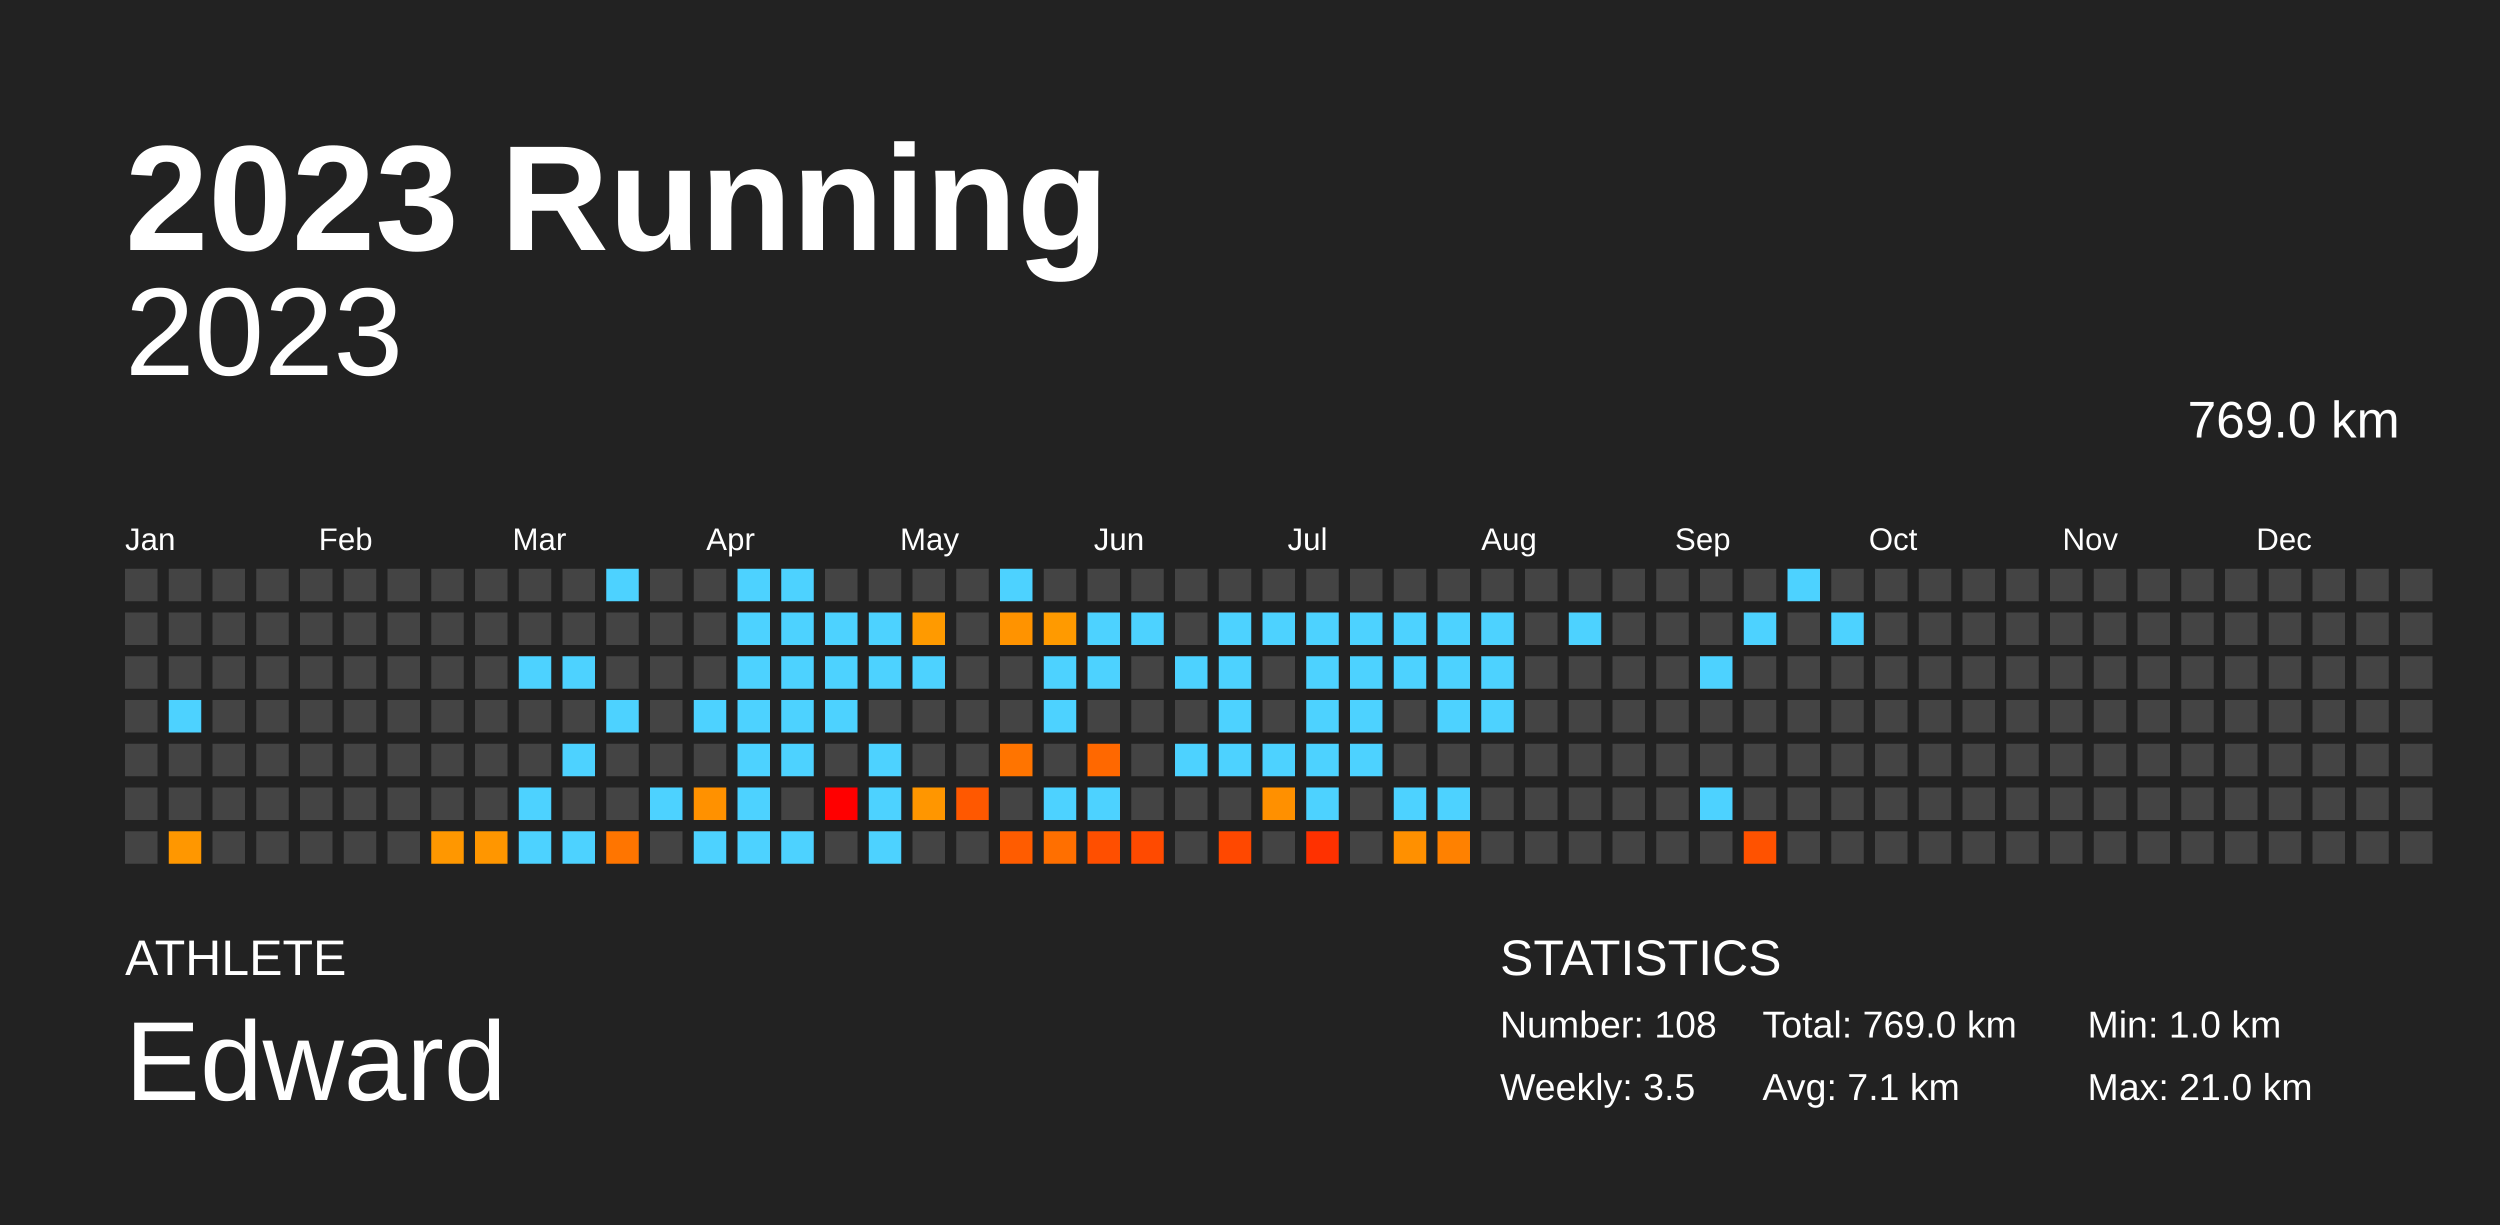
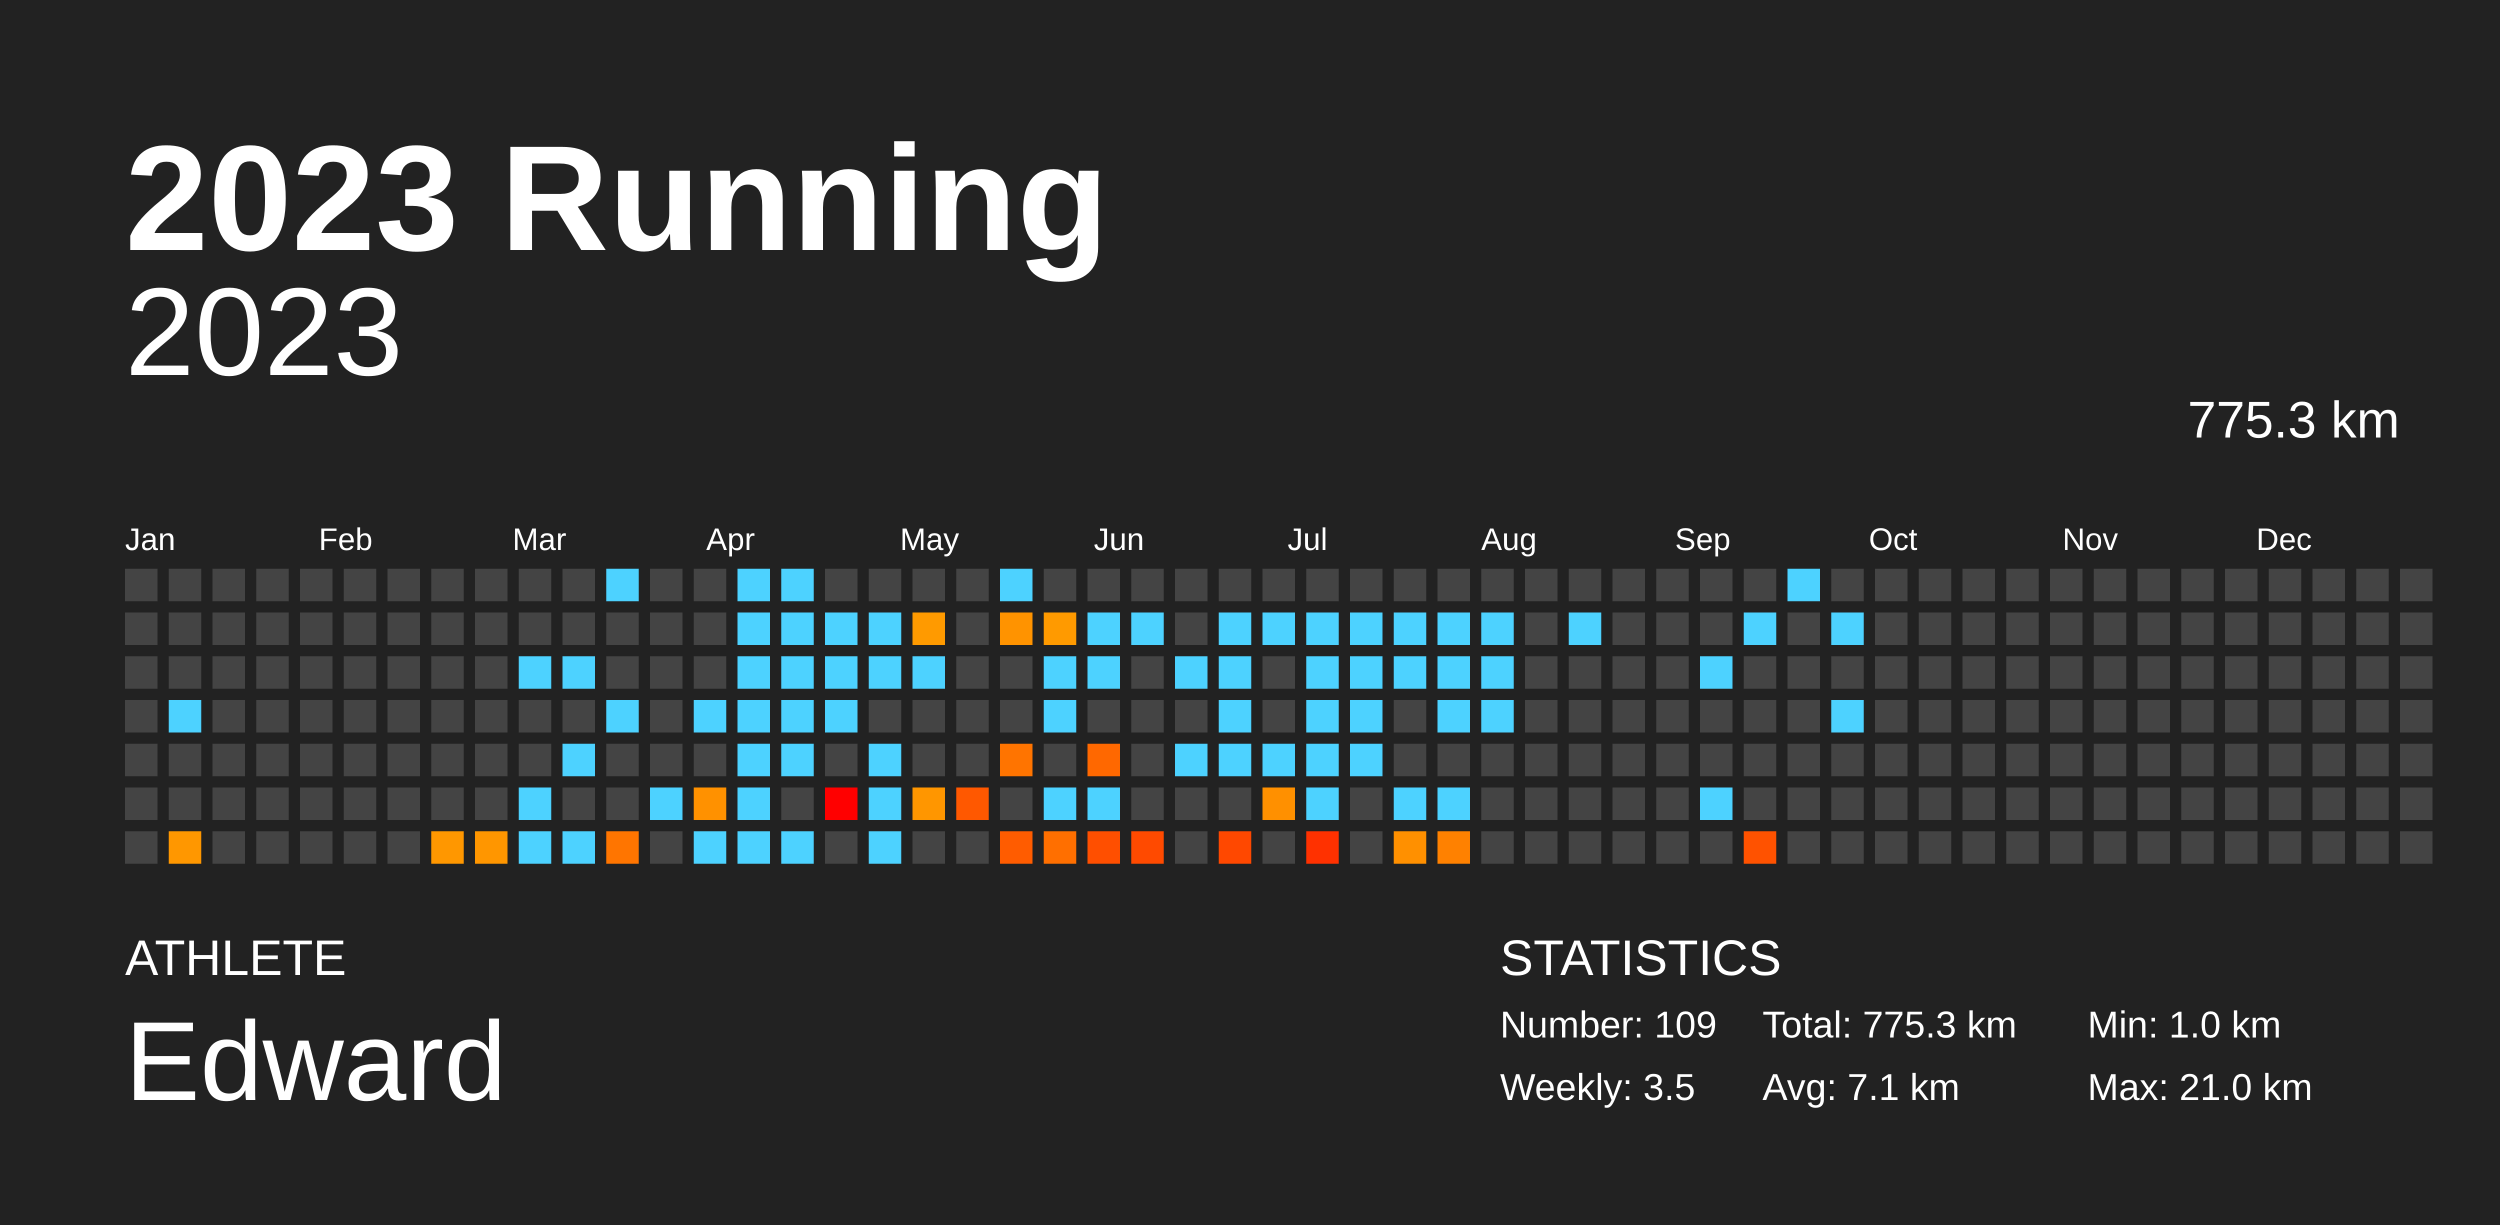
<svg xmlns="http://www.w3.org/2000/svg" baseProfile="full" height="98mm" version="1.1" viewBox="0,0,200,98" width="200mm">
  <defs />
  <rect fill="#222222" height="98" width="200" x="0" y="0" />
  <text fill="#FFFFFF" style="font-size:12px; font-family:Arial; font-weight:bold;" x="10" y="20">2023 Running</text>
  <text fill="#FFFFFF" style="font-size:4px; font-family:Arial" x="10" y="78">ATHLETE</text>
  <text fill="#FFFFFF" style="font-size:9px; font-family:Arial" x="10" y="88">Edward</text>
  <text fill="#FFFFFF" style="font-size:4px; font-family:Arial" x="120" y="78">STATISTICS</text>
-   <text fill="#FFFFFF" style="font-size:3px; font-family:Arial" x="120" y="83">Number: 108</text>
+   <text fill="#FFFFFF" style="font-size:3px; font-family:Arial" x="120" y="83">Number: 109</text>
  <text fill="#FFFFFF" style="font-size:3px; font-family:Arial" x="120" y="88">Weekly: 3.5</text>
-   <text fill="#FFFFFF" style="font-size:3px; font-family:Arial" x="141" y="83">Total: 769.0 km</text>
+   <text fill="#FFFFFF" style="font-size:3px; font-family:Arial" x="141" y="83">Total: 775.3 km</text>
  <text fill="#FFFFFF" style="font-size:3px; font-family:Arial" x="141" y="88">Avg: 7.1 km</text>
  <text fill="#FFFFFF" style="font-size:3px; font-family:Arial" x="167" y="83">Min: 1.0 km</text>
  <text fill="#FFFFFF" style="font-size:3px; font-family:Arial" x="167" y="88">Max: 21.0 km</text>
  <text alignment-baseline="hanging" fill="#FFFFFF" style="font-size:10.0px; font-family:Arial;" x="10" y="30">2023</text>
-   <text alignment-baseline="hanging" fill="#FFFFFF" style="font-size:4.125px; font-family:Arial;" x="175" y="35">769.0 km</text>
+   <text alignment-baseline="hanging" fill="#FFFFFF" style="font-size:4.125px; font-family:Arial;" x="175" y="35">775.3 km</text>
  <text fill="#FFFFFF" style="font-size:2.5px; font-family:Arial" x="10.0" y="44">Jan</text>
  <text fill="#FFFFFF" style="font-size:2.5px; font-family:Arial" x="25.5" y="44">Feb</text>
  <text fill="#FFFFFF" style="font-size:2.5px; font-family:Arial" x="41.0" y="44">Mar</text>
  <text fill="#FFFFFF" style="font-size:2.5px; font-family:Arial" x="56.5" y="44">Apr</text>
  <text fill="#FFFFFF" style="font-size:2.5px; font-family:Arial" x="72.0" y="44">May</text>
  <text fill="#FFFFFF" style="font-size:2.5px; font-family:Arial" x="87.5" y="44">Jun</text>
  <text fill="#FFFFFF" style="font-size:2.5px; font-family:Arial" x="103.0" y="44">Jul</text>
  <text fill="#FFFFFF" style="font-size:2.5px; font-family:Arial" x="118.5" y="44">Aug</text>
  <text fill="#FFFFFF" style="font-size:2.5px; font-family:Arial" x="134.0" y="44">Sep</text>
  <text fill="#FFFFFF" style="font-size:2.5px; font-family:Arial" x="149.5" y="44">Oct</text>
  <text fill="#FFFFFF" style="font-size:2.5px; font-family:Arial" x="165.0" y="44">Nov</text>
  <text fill="#FFFFFF" style="font-size:2.5px; font-family:Arial" x="180.5" y="44">Dec</text>
  <rect fill="#444444" height="2.6" width="2.6" x="10.0" y="45.5" />
  <rect fill="#444444" height="2.6" width="2.6" x="10.0" y="49.0" />
  <rect fill="#444444" height="2.6" width="2.6" x="10.0" y="52.5" />
  <rect fill="#444444" height="2.6" width="2.6" x="10.0" y="56.0" />
  <rect fill="#444444" height="2.6" width="2.6" x="10.0" y="59.5" />
  <rect fill="#444444" height="2.6" width="2.6" x="10.0" y="63.0" />
  <rect fill="#444444" height="2.6" width="2.6" x="10.0" y="66.5" />
  <rect fill="#444444" height="2.6" width="2.6" x="13.5" y="45.5" />
  <rect fill="#444444" height="2.6" width="2.6" x="13.5" y="49.0" />
  <rect fill="#444444" height="2.6" width="2.6" x="13.5" y="52.5" />
  <rect fill="#4dd2ff" height="2.6" width="2.6" x="13.5" y="56.0" />
  <rect fill="#444444" height="2.6" width="2.6" x="13.5" y="59.5" />
  <rect fill="#444444" height="2.6" width="2.6" x="13.5" y="63.0" />
  <rect fill="#ff9700" height="2.6" width="2.6" x="13.5" y="66.5" />
  <rect fill="#444444" height="2.6" width="2.6" x="17.0" y="45.5" />
  <rect fill="#444444" height="2.6" width="2.6" x="17.0" y="49.0" />
  <rect fill="#444444" height="2.6" width="2.6" x="17.0" y="52.5" />
  <rect fill="#444444" height="2.6" width="2.6" x="17.0" y="56.0" />
  <rect fill="#444444" height="2.6" width="2.6" x="17.0" y="59.5" />
  <rect fill="#444444" height="2.6" width="2.6" x="17.0" y="63.0" />
  <rect fill="#444444" height="2.6" width="2.6" x="17.0" y="66.5" />
  <rect fill="#444444" height="2.6" width="2.6" x="20.5" y="45.5" />
  <rect fill="#444444" height="2.6" width="2.6" x="20.5" y="49.0" />
  <rect fill="#444444" height="2.6" width="2.6" x="20.5" y="52.5" />
  <rect fill="#444444" height="2.6" width="2.6" x="20.5" y="56.0" />
  <rect fill="#444444" height="2.6" width="2.6" x="20.5" y="59.5" />
  <rect fill="#444444" height="2.6" width="2.6" x="20.5" y="63.0" />
  <rect fill="#444444" height="2.6" width="2.6" x="20.5" y="66.5" />
  <rect fill="#444444" height="2.6" width="2.6" x="24.0" y="45.5" />
  <rect fill="#444444" height="2.6" width="2.6" x="24.0" y="49.0" />
  <rect fill="#444444" height="2.6" width="2.6" x="24.0" y="52.5" />
  <rect fill="#444444" height="2.6" width="2.6" x="24.0" y="56.0" />
  <rect fill="#444444" height="2.6" width="2.6" x="24.0" y="59.5" />
  <rect fill="#444444" height="2.6" width="2.6" x="24.0" y="63.0" />
  <rect fill="#444444" height="2.6" width="2.6" x="24.0" y="66.5" />
  <rect fill="#444444" height="2.6" width="2.6" x="27.5" y="45.5" />
  <rect fill="#444444" height="2.6" width="2.6" x="27.5" y="49.0" />
  <rect fill="#444444" height="2.6" width="2.6" x="27.5" y="52.5" />
  <rect fill="#444444" height="2.6" width="2.6" x="27.5" y="56.0" />
  <rect fill="#444444" height="2.6" width="2.6" x="27.5" y="59.5" />
  <rect fill="#444444" height="2.6" width="2.6" x="27.5" y="63.0" />
  <rect fill="#444444" height="2.6" width="2.6" x="27.5" y="66.5" />
  <rect fill="#444444" height="2.6" width="2.6" x="31.0" y="45.5" />
  <rect fill="#444444" height="2.6" width="2.6" x="31.0" y="49.0" />
  <rect fill="#444444" height="2.6" width="2.6" x="31.0" y="52.5" />
  <rect fill="#444444" height="2.6" width="2.6" x="31.0" y="56.0" />
  <rect fill="#444444" height="2.6" width="2.6" x="31.0" y="59.5" />
  <rect fill="#444444" height="2.6" width="2.6" x="31.0" y="63.0" />
  <rect fill="#444444" height="2.6" width="2.6" x="31.0" y="66.5" />
  <rect fill="#444444" height="2.6" width="2.6" x="34.5" y="45.5" />
  <rect fill="#444444" height="2.6" width="2.6" x="34.5" y="49.0" />
  <rect fill="#444444" height="2.6" width="2.6" x="34.5" y="52.5" />
  <rect fill="#444444" height="2.6" width="2.6" x="34.5" y="56.0" />
  <rect fill="#444444" height="2.6" width="2.6" x="34.5" y="59.5" />
  <rect fill="#444444" height="2.6" width="2.6" x="34.5" y="63.0" />
  <rect fill="#ff9700" height="2.6" width="2.6" x="34.5" y="66.5" />
  <rect fill="#444444" height="2.6" width="2.6" x="38.0" y="45.5" />
  <rect fill="#444444" height="2.6" width="2.6" x="38.0" y="49.0" />
  <rect fill="#444444" height="2.6" width="2.6" x="38.0" y="52.5" />
  <rect fill="#444444" height="2.6" width="2.6" x="38.0" y="56.0" />
  <rect fill="#444444" height="2.6" width="2.6" x="38.0" y="59.5" />
  <rect fill="#444444" height="2.6" width="2.6" x="38.0" y="63.0" />
  <rect fill="#ff9600" height="2.6" width="2.6" x="38.0" y="66.5" />
  <rect fill="#444444" height="2.6" width="2.6" x="41.5" y="45.5" />
  <rect fill="#444444" height="2.6" width="2.6" x="41.5" y="49.0" />
  <rect fill="#4dd2ff" height="2.6" width="2.6" x="41.5" y="52.5" />
  <rect fill="#444444" height="2.6" width="2.6" x="41.5" y="56.0" />
  <rect fill="#444444" height="2.6" width="2.6" x="41.5" y="59.5" />
  <rect fill="#4dd2ff" height="2.6" width="2.6" x="41.5" y="63.0" />
  <rect fill="#4dd2ff" height="2.6" width="2.6" x="41.5" y="66.5" />
  <rect fill="#444444" height="2.6" width="2.6" x="45.0" y="45.5" />
  <rect fill="#444444" height="2.6" width="2.6" x="45.0" y="49.0" />
  <rect fill="#4dd2ff" height="2.6" width="2.6" x="45.0" y="52.5" />
  <rect fill="#444444" height="2.6" width="2.6" x="45.0" y="56.0" />
  <rect fill="#4dd2ff" height="2.6" width="2.6" x="45.0" y="59.5" />
  <rect fill="#444444" height="2.6" width="2.6" x="45.0" y="63.0" />
  <rect fill="#4dd2ff" height="2.6" width="2.6" x="45.0" y="66.5" />
  <rect fill="#4dd2ff" height="2.6" width="2.6" x="48.5" y="45.5" />
  <rect fill="#444444" height="2.6" width="2.6" x="48.5" y="49.0" />
  <rect fill="#444444" height="2.6" width="2.6" x="48.5" y="52.5" />
  <rect fill="#4dd2ff" height="2.6" width="2.6" x="48.5" y="56.0" />
  <rect fill="#444444" height="2.6" width="2.6" x="48.5" y="59.5" />
  <rect fill="#444444" height="2.6" width="2.6" x="48.5" y="63.0" />
  <rect fill="#ff7500" height="2.6" width="2.6" x="48.5" y="66.5" />
  <rect fill="#444444" height="2.6" width="2.6" x="52.0" y="45.5" />
  <rect fill="#444444" height="2.6" width="2.6" x="52.0" y="49.0" />
  <rect fill="#444444" height="2.6" width="2.6" x="52.0" y="52.5" />
  <rect fill="#444444" height="2.6" width="2.6" x="52.0" y="56.0" />
  <rect fill="#444444" height="2.6" width="2.6" x="52.0" y="59.5" />
  <rect fill="#4dd2ff" height="2.6" width="2.6" x="52.0" y="63.0" />
  <rect fill="#444444" height="2.6" width="2.6" x="52.0" y="66.5" />
  <rect fill="#444444" height="2.6" width="2.6" x="55.5" y="45.5" />
  <rect fill="#444444" height="2.6" width="2.6" x="55.5" y="49.0" />
  <rect fill="#444444" height="2.6" width="2.6" x="55.5" y="52.5" />
  <rect fill="#4dd2ff" height="2.6" width="2.6" x="55.5" y="56.0" />
  <rect fill="#444444" height="2.6" width="2.6" x="55.5" y="59.5" />
  <rect fill="#ff9100" height="2.6" width="2.6" x="55.5" y="63.0" />
  <rect fill="#4dd2ff" height="2.6" width="2.6" x="55.5" y="66.5" />
  <rect fill="#4dd2ff" height="2.6" width="2.6" x="59.0" y="45.5" />
  <rect fill="#4dd2ff" height="2.6" width="2.6" x="59.0" y="49.0" />
  <rect fill="#4dd2ff" height="2.6" width="2.6" x="59.0" y="52.5" />
  <rect fill="#4dd2ff" height="2.6" width="2.6" x="59.0" y="56.0" />
  <rect fill="#4dd2ff" height="2.6" width="2.6" x="59.0" y="59.5" />
  <rect fill="#4dd2ff" height="2.6" width="2.6" x="59.0" y="63.0" />
  <rect fill="#4dd2ff" height="2.6" width="2.6" x="59.0" y="66.5" />
  <rect fill="#4dd2ff" height="2.6" width="2.6" x="62.5" y="45.5" />
  <rect fill="#4dd2ff" height="2.6" width="2.6" x="62.5" y="49.0" />
  <rect fill="#4dd2ff" height="2.6" width="2.6" x="62.5" y="52.5" />
  <rect fill="#4dd2ff" height="2.6" width="2.6" x="62.5" y="56.0" />
  <rect fill="#4dd2ff" height="2.6" width="2.6" x="62.5" y="59.5" />
  <rect fill="#444444" height="2.6" width="2.6" x="62.5" y="63.0" />
  <rect fill="#4dd2ff" height="2.6" width="2.6" x="62.5" y="66.5" />
  <rect fill="#444444" height="2.6" width="2.6" x="66.0" y="45.5" />
  <rect fill="#4dd2ff" height="2.6" width="2.6" x="66.0" y="49.0" />
  <rect fill="#4dd2ff" height="2.6" width="2.6" x="66.0" y="52.5" />
  <rect fill="#4dd2ff" height="2.6" width="2.6" x="66.0" y="56.0" />
  <rect fill="#444444" height="2.6" width="2.6" x="66.0" y="59.5" />
  <rect fill="red" height="2.6" width="2.6" x="66.0" y="63.0" />
  <rect fill="#444444" height="2.6" width="2.6" x="66.0" y="66.5" />
  <rect fill="#444444" height="2.6" width="2.6" x="69.5" y="45.5" />
  <rect fill="#4dd2ff" height="2.6" width="2.6" x="69.5" y="49.0" />
  <rect fill="#4dd2ff" height="2.6" width="2.6" x="69.5" y="52.5" />
  <rect fill="#444444" height="2.6" width="2.6" x="69.5" y="56.0" />
  <rect fill="#4dd2ff" height="2.6" width="2.6" x="69.5" y="59.5" />
  <rect fill="#4dd2ff" height="2.6" width="2.6" x="69.5" y="63.0" />
  <rect fill="#4dd2ff" height="2.6" width="2.6" x="69.5" y="66.5" />
  <rect fill="#444444" height="2.6" width="2.6" x="73.0" y="45.5" />
  <rect fill="#ff9a00" height="2.6" width="2.6" x="73.0" y="49.0" />
  <rect fill="#4dd2ff" height="2.6" width="2.6" x="73.0" y="52.5" />
  <rect fill="#444444" height="2.6" width="2.6" x="73.0" y="56.0" />
  <rect fill="#444444" height="2.6" width="2.6" x="73.0" y="59.5" />
  <rect fill="#ff9600" height="2.6" width="2.6" x="73.0" y="63.0" />
  <rect fill="#444444" height="2.6" width="2.6" x="73.0" y="66.5" />
  <rect fill="#444444" height="2.6" width="2.6" x="76.5" y="45.5" />
  <rect fill="#444444" height="2.6" width="2.6" x="76.5" y="49.0" />
  <rect fill="#444444" height="2.6" width="2.6" x="76.5" y="52.5" />
  <rect fill="#444444" height="2.6" width="2.6" x="76.5" y="56.0" />
  <rect fill="#444444" height="2.6" width="2.6" x="76.5" y="59.5" />
  <rect fill="#ff5800" height="2.6" width="2.6" x="76.5" y="63.0" />
  <rect fill="#444444" height="2.6" width="2.6" x="76.5" y="66.5" />
  <rect fill="#4dd2ff" height="2.6" width="2.6" x="80.0" y="45.5" />
  <rect fill="#ff9300" height="2.6" width="2.6" x="80.0" y="49.0" />
  <rect fill="#444444" height="2.6" width="2.6" x="80.0" y="52.5" />
  <rect fill="#444444" height="2.6" width="2.6" x="80.0" y="56.0" />
  <rect fill="#ff7400" height="2.6" width="2.6" x="80.0" y="59.5" />
  <rect fill="#444444" height="2.6" width="2.6" x="80.0" y="63.0" />
  <rect fill="#ff5c00" height="2.6" width="2.6" x="80.0" y="66.5" />
  <rect fill="#444444" height="2.6" width="2.6" x="83.5" y="45.5" />
  <rect fill="#ff9a00" height="2.6" width="2.6" x="83.5" y="49.0" />
  <rect fill="#4dd2ff" height="2.6" width="2.6" x="83.5" y="52.5" />
  <rect fill="#4dd2ff" height="2.6" width="2.6" x="83.5" y="56.0" />
  <rect fill="#444444" height="2.6" width="2.6" x="83.5" y="59.5" />
  <rect fill="#4dd2ff" height="2.6" width="2.6" x="83.5" y="63.0" />
  <rect fill="#ff6f00" height="2.6" width="2.6" x="83.5" y="66.5" />
  <rect fill="#444444" height="2.6" width="2.6" x="87.0" y="45.5" />
  <rect fill="#4dd2ff" height="2.6" width="2.6" x="87.0" y="49.0" />
  <rect fill="#4dd2ff" height="2.6" width="2.6" x="87.0" y="52.5" />
  <rect fill="#444444" height="2.6" width="2.6" x="87.0" y="56.0" />
  <rect fill="#ff6800" height="2.6" width="2.6" x="87.0" y="59.5" />
  <rect fill="#4dd2ff" height="2.6" width="2.6" x="87.0" y="63.0" />
  <rect fill="#ff4f00" height="2.6" width="2.6" x="87.0" y="66.5" />
  <rect fill="#444444" height="2.6" width="2.6" x="90.5" y="45.5" />
  <rect fill="#4dd2ff" height="2.6" width="2.6" x="90.5" y="49.0" />
  <rect fill="#444444" height="2.6" width="2.6" x="90.5" y="52.5" />
  <rect fill="#444444" height="2.6" width="2.6" x="90.5" y="56.0" />
  <rect fill="#444444" height="2.6" width="2.6" x="90.5" y="59.5" />
  <rect fill="#444444" height="2.6" width="2.6" x="90.5" y="63.0" />
  <rect fill="#ff4a00" height="2.6" width="2.6" x="90.5" y="66.5" />
  <rect fill="#444444" height="2.6" width="2.6" x="94.0" y="45.5" />
  <rect fill="#444444" height="2.6" width="2.6" x="94.0" y="49.0" />
  <rect fill="#4dd2ff" height="2.6" width="2.6" x="94.0" y="52.5" />
  <rect fill="#444444" height="2.6" width="2.6" x="94.0" y="56.0" />
  <rect fill="#4dd2ff" height="2.6" width="2.6" x="94.0" y="59.5" />
  <rect fill="#444444" height="2.6" width="2.6" x="94.0" y="63.0" />
  <rect fill="#444444" height="2.6" width="2.6" x="94.0" y="66.5" />
  <rect fill="#444444" height="2.6" width="2.6" x="97.5" y="45.5" />
  <rect fill="#4dd2ff" height="2.6" width="2.6" x="97.5" y="49.0" />
  <rect fill="#4dd2ff" height="2.6" width="2.6" x="97.5" y="52.5" />
  <rect fill="#4dd2ff" height="2.6" width="2.6" x="97.5" y="56.0" />
  <rect fill="#4dd2ff" height="2.6" width="2.6" x="97.5" y="59.5" />
  <rect fill="#444444" height="2.6" width="2.6" x="97.5" y="63.0" />
  <rect fill="#ff4800" height="2.6" width="2.6" x="97.5" y="66.5" />
  <rect fill="#444444" height="2.6" width="2.6" x="101.0" y="45.5" />
  <rect fill="#4dd2ff" height="2.6" width="2.6" x="101.0" y="49.0" />
  <rect fill="#444444" height="2.6" width="2.6" x="101.0" y="52.5" />
  <rect fill="#444444" height="2.6" width="2.6" x="101.0" y="56.0" />
  <rect fill="#4dd2ff" height="2.6" width="2.6" x="101.0" y="59.5" />
  <rect fill="#ff9000" height="2.6" width="2.6" x="101.0" y="63.0" />
  <rect fill="#444444" height="2.6" width="2.6" x="101.0" y="66.5" />
  <rect fill="#444444" height="2.6" width="2.6" x="104.5" y="45.5" />
  <rect fill="#4dd2ff" height="2.6" width="2.6" x="104.5" y="49.0" />
  <rect fill="#4dd2ff" height="2.6" width="2.6" x="104.5" y="52.5" />
  <rect fill="#4dd2ff" height="2.6" width="2.6" x="104.5" y="56.0" />
  <rect fill="#4dd2ff" height="2.6" width="2.6" x="104.5" y="59.5" />
  <rect fill="#4dd2ff" height="2.6" width="2.6" x="104.5" y="63.0" />
  <rect fill="#ff3100" height="2.6" width="2.6" x="104.5" y="66.5" />
  <rect fill="#444444" height="2.6" width="2.6" x="108.0" y="45.5" />
  <rect fill="#4dd2ff" height="2.6" width="2.6" x="108.0" y="49.0" />
  <rect fill="#4dd2ff" height="2.6" width="2.6" x="108.0" y="52.5" />
  <rect fill="#4dd2ff" height="2.6" width="2.6" x="108.0" y="56.0" />
  <rect fill="#4dd2ff" height="2.6" width="2.6" x="108.0" y="59.5" />
  <rect fill="#444444" height="2.6" width="2.6" x="108.0" y="63.0" />
  <rect fill="#444444" height="2.6" width="2.6" x="108.0" y="66.5" />
  <rect fill="#444444" height="2.6" width="2.6" x="111.5" y="45.5" />
  <rect fill="#4dd2ff" height="2.6" width="2.6" x="111.5" y="49.0" />
  <rect fill="#4dd2ff" height="2.6" width="2.6" x="111.5" y="52.5" />
  <rect fill="#444444" height="2.6" width="2.6" x="111.5" y="56.0" />
  <rect fill="#444444" height="2.6" width="2.6" x="111.5" y="59.5" />
  <rect fill="#4dd2ff" height="2.6" width="2.6" x="111.5" y="63.0" />
  <rect fill="#ff9000" height="2.6" width="2.6" x="111.5" y="66.5" />
  <rect fill="#444444" height="2.6" width="2.6" x="115.0" y="45.5" />
  <rect fill="#4dd2ff" height="2.6" width="2.6" x="115.0" y="49.0" />
  <rect fill="#4dd2ff" height="2.6" width="2.6" x="115.0" y="52.5" />
  <rect fill="#4dd2ff" height="2.6" width="2.6" x="115.0" y="56.0" />
  <rect fill="#444444" height="2.6" width="2.6" x="115.0" y="59.5" />
  <rect fill="#4dd2ff" height="2.6" width="2.6" x="115.0" y="63.0" />
  <rect fill="#ff8100" height="2.6" width="2.6" x="115.0" y="66.5" />
  <rect fill="#444444" height="2.6" width="2.6" x="118.5" y="45.5" />
  <rect fill="#4dd2ff" height="2.6" width="2.6" x="118.5" y="49.0" />
  <rect fill="#4dd2ff" height="2.6" width="2.6" x="118.5" y="52.5" />
  <rect fill="#4dd2ff" height="2.6" width="2.6" x="118.5" y="56.0" />
  <rect fill="#444444" height="2.6" width="2.6" x="118.5" y="59.5" />
  <rect fill="#444444" height="2.6" width="2.6" x="118.5" y="63.0" />
  <rect fill="#444444" height="2.6" width="2.6" x="118.5" y="66.5" />
  <rect fill="#444444" height="2.6" width="2.6" x="122.0" y="45.5" />
  <rect fill="#444444" height="2.6" width="2.6" x="122.0" y="49.0" />
  <rect fill="#444444" height="2.6" width="2.6" x="122.0" y="52.5" />
  <rect fill="#444444" height="2.6" width="2.6" x="122.0" y="56.0" />
  <rect fill="#444444" height="2.6" width="2.6" x="122.0" y="59.5" />
  <rect fill="#444444" height="2.6" width="2.6" x="122.0" y="63.0" />
  <rect fill="#444444" height="2.6" width="2.6" x="122.0" y="66.5" />
  <rect fill="#444444" height="2.6" width="2.6" x="125.5" y="45.5" />
  <rect fill="#4dd2ff" height="2.6" width="2.6" x="125.5" y="49.0" />
  <rect fill="#444444" height="2.6" width="2.6" x="125.5" y="52.5" />
  <rect fill="#444444" height="2.6" width="2.6" x="125.5" y="56.0" />
  <rect fill="#444444" height="2.6" width="2.6" x="125.5" y="59.5" />
  <rect fill="#444444" height="2.6" width="2.6" x="125.5" y="63.0" />
  <rect fill="#444444" height="2.6" width="2.6" x="125.5" y="66.5" />
  <rect fill="#444444" height="2.6" width="2.6" x="129.0" y="45.5" />
  <rect fill="#444444" height="2.6" width="2.6" x="129.0" y="49.0" />
  <rect fill="#444444" height="2.6" width="2.6" x="129.0" y="52.5" />
  <rect fill="#444444" height="2.6" width="2.6" x="129.0" y="56.0" />
  <rect fill="#444444" height="2.6" width="2.6" x="129.0" y="59.5" />
  <rect fill="#444444" height="2.6" width="2.6" x="129.0" y="63.0" />
  <rect fill="#444444" height="2.6" width="2.6" x="129.0" y="66.5" />
  <rect fill="#444444" height="2.6" width="2.6" x="132.5" y="45.5" />
  <rect fill="#444444" height="2.6" width="2.6" x="132.5" y="49.0" />
  <rect fill="#444444" height="2.6" width="2.6" x="132.5" y="52.5" />
  <rect fill="#444444" height="2.6" width="2.6" x="132.5" y="56.0" />
  <rect fill="#444444" height="2.6" width="2.6" x="132.5" y="59.5" />
  <rect fill="#444444" height="2.6" width="2.6" x="132.5" y="63.0" />
  <rect fill="#444444" height="2.6" width="2.6" x="132.5" y="66.5" />
  <rect fill="#444444" height="2.6" width="2.6" x="136.0" y="45.5" />
  <rect fill="#444444" height="2.6" width="2.6" x="136.0" y="49.0" />
  <rect fill="#4dd2ff" height="2.6" width="2.6" x="136.0" y="52.5" />
  <rect fill="#444444" height="2.6" width="2.6" x="136.0" y="56.0" />
  <rect fill="#444444" height="2.6" width="2.6" x="136.0" y="59.5" />
  <rect fill="#4dd2ff" height="2.6" width="2.6" x="136.0" y="63.0" />
  <rect fill="#444444" height="2.6" width="2.6" x="136.0" y="66.5" />
  <rect fill="#444444" height="2.6" width="2.6" x="139.5" y="45.5" />
  <rect fill="#4dd2ff" height="2.6" width="2.6" x="139.5" y="49.0" />
  <rect fill="#444444" height="2.6" width="2.6" x="139.5" y="52.5" />
  <rect fill="#444444" height="2.6" width="2.6" x="139.5" y="56.0" />
  <rect fill="#444444" height="2.6" width="2.6" x="139.5" y="59.5" />
  <rect fill="#444444" height="2.6" width="2.6" x="139.5" y="63.0" />
  <rect fill="#ff5200" height="2.6" width="2.6" x="139.5" y="66.5" />
  <rect fill="#4dd2ff" height="2.6" width="2.6" x="143.0" y="45.5" />
  <rect fill="#444444" height="2.6" width="2.6" x="143.0" y="49.0" />
  <rect fill="#444444" height="2.6" width="2.6" x="143.0" y="52.5" />
  <rect fill="#444444" height="2.6" width="2.6" x="143.0" y="56.0" />
  <rect fill="#444444" height="2.6" width="2.6" x="143.0" y="59.5" />
  <rect fill="#444444" height="2.6" width="2.6" x="143.0" y="63.0" />
  <rect fill="#444444" height="2.6" width="2.6" x="143.0" y="66.5" />
  <rect fill="#444444" height="2.6" width="2.6" x="146.5" y="45.5" />
  <rect fill="#4dd2ff" height="2.6" width="2.6" x="146.5" y="49.0" />
  <rect fill="#444444" height="2.6" width="2.6" x="146.5" y="52.5" />
-   <rect fill="#444444" height="2.6" width="2.6" x="146.5" y="56.0" />
+   <rect fill="#4dd2ff" height="2.6" width="2.6" x="146.5" y="56.0" />
  <rect fill="#444444" height="2.6" width="2.6" x="146.5" y="59.5" />
  <rect fill="#444444" height="2.6" width="2.6" x="146.5" y="63.0" />
  <rect fill="#444444" height="2.6" width="2.6" x="146.5" y="66.5" />
  <rect fill="#444444" height="2.6" width="2.6" x="150.0" y="45.5" />
  <rect fill="#444444" height="2.6" width="2.6" x="150.0" y="49.0" />
  <rect fill="#444444" height="2.6" width="2.6" x="150.0" y="52.5" />
  <rect fill="#444444" height="2.6" width="2.6" x="150.0" y="56.0" />
  <rect fill="#444444" height="2.6" width="2.6" x="150.0" y="59.5" />
  <rect fill="#444444" height="2.6" width="2.6" x="150.0" y="63.0" />
  <rect fill="#444444" height="2.6" width="2.6" x="150.0" y="66.5" />
  <rect fill="#444444" height="2.6" width="2.6" x="153.5" y="45.5" />
  <rect fill="#444444" height="2.6" width="2.6" x="153.5" y="49.0" />
  <rect fill="#444444" height="2.6" width="2.6" x="153.5" y="52.5" />
  <rect fill="#444444" height="2.6" width="2.6" x="153.5" y="56.0" />
  <rect fill="#444444" height="2.6" width="2.6" x="153.5" y="59.5" />
  <rect fill="#444444" height="2.6" width="2.6" x="153.5" y="63.0" />
  <rect fill="#444444" height="2.6" width="2.6" x="153.5" y="66.5" />
  <rect fill="#444444" height="2.6" width="2.6" x="157.0" y="45.5" />
  <rect fill="#444444" height="2.6" width="2.6" x="157.0" y="49.0" />
  <rect fill="#444444" height="2.6" width="2.6" x="157.0" y="52.5" />
  <rect fill="#444444" height="2.6" width="2.6" x="157.0" y="56.0" />
  <rect fill="#444444" height="2.6" width="2.6" x="157.0" y="59.5" />
  <rect fill="#444444" height="2.6" width="2.6" x="157.0" y="63.0" />
  <rect fill="#444444" height="2.6" width="2.6" x="157.0" y="66.5" />
  <rect fill="#444444" height="2.6" width="2.6" x="160.5" y="45.5" />
  <rect fill="#444444" height="2.6" width="2.6" x="160.5" y="49.0" />
  <rect fill="#444444" height="2.6" width="2.6" x="160.5" y="52.5" />
  <rect fill="#444444" height="2.6" width="2.6" x="160.5" y="56.0" />
  <rect fill="#444444" height="2.6" width="2.6" x="160.5" y="59.5" />
  <rect fill="#444444" height="2.6" width="2.6" x="160.5" y="63.0" />
  <rect fill="#444444" height="2.6" width="2.6" x="160.5" y="66.5" />
  <rect fill="#444444" height="2.6" width="2.6" x="164.0" y="45.5" />
  <rect fill="#444444" height="2.6" width="2.6" x="164.0" y="49.0" />
  <rect fill="#444444" height="2.6" width="2.6" x="164.0" y="52.5" />
  <rect fill="#444444" height="2.6" width="2.6" x="164.0" y="56.0" />
  <rect fill="#444444" height="2.6" width="2.6" x="164.0" y="59.5" />
  <rect fill="#444444" height="2.6" width="2.6" x="164.0" y="63.0" />
  <rect fill="#444444" height="2.6" width="2.6" x="164.0" y="66.5" />
  <rect fill="#444444" height="2.6" width="2.6" x="167.5" y="45.5" />
  <rect fill="#444444" height="2.6" width="2.6" x="167.5" y="49.0" />
  <rect fill="#444444" height="2.6" width="2.6" x="167.5" y="52.5" />
  <rect fill="#444444" height="2.6" width="2.6" x="167.5" y="56.0" />
  <rect fill="#444444" height="2.6" width="2.6" x="167.5" y="59.5" />
  <rect fill="#444444" height="2.6" width="2.6" x="167.5" y="63.0" />
  <rect fill="#444444" height="2.6" width="2.6" x="167.5" y="66.5" />
  <rect fill="#444444" height="2.6" width="2.6" x="171.0" y="45.5" />
  <rect fill="#444444" height="2.6" width="2.6" x="171.0" y="49.0" />
  <rect fill="#444444" height="2.6" width="2.6" x="171.0" y="52.5" />
  <rect fill="#444444" height="2.6" width="2.6" x="171.0" y="56.0" />
  <rect fill="#444444" height="2.6" width="2.6" x="171.0" y="59.5" />
  <rect fill="#444444" height="2.6" width="2.6" x="171.0" y="63.0" />
  <rect fill="#444444" height="2.6" width="2.6" x="171.0" y="66.5" />
  <rect fill="#444444" height="2.6" width="2.6" x="174.5" y="45.5" />
  <rect fill="#444444" height="2.6" width="2.6" x="174.5" y="49.0" />
  <rect fill="#444444" height="2.6" width="2.6" x="174.5" y="52.5" />
  <rect fill="#444444" height="2.6" width="2.6" x="174.5" y="56.0" />
  <rect fill="#444444" height="2.6" width="2.6" x="174.5" y="59.5" />
  <rect fill="#444444" height="2.6" width="2.6" x="174.5" y="63.0" />
  <rect fill="#444444" height="2.6" width="2.6" x="174.5" y="66.5" />
  <rect fill="#444444" height="2.6" width="2.6" x="178.0" y="45.5" />
  <rect fill="#444444" height="2.6" width="2.6" x="178.0" y="49.0" />
  <rect fill="#444444" height="2.6" width="2.6" x="178.0" y="52.5" />
  <rect fill="#444444" height="2.6" width="2.6" x="178.0" y="56.0" />
  <rect fill="#444444" height="2.6" width="2.6" x="178.0" y="59.5" />
  <rect fill="#444444" height="2.6" width="2.6" x="178.0" y="63.0" />
  <rect fill="#444444" height="2.6" width="2.6" x="178.0" y="66.5" />
  <rect fill="#444444" height="2.6" width="2.6" x="181.5" y="45.5" />
  <rect fill="#444444" height="2.6" width="2.6" x="181.5" y="49.0" />
  <rect fill="#444444" height="2.6" width="2.6" x="181.5" y="52.5" />
  <rect fill="#444444" height="2.6" width="2.6" x="181.5" y="56.0" />
  <rect fill="#444444" height="2.6" width="2.6" x="181.5" y="59.5" />
  <rect fill="#444444" height="2.6" width="2.6" x="181.5" y="63.0" />
  <rect fill="#444444" height="2.6" width="2.6" x="181.5" y="66.5" />
  <rect fill="#444444" height="2.6" width="2.6" x="185.0" y="45.5" />
  <rect fill="#444444" height="2.6" width="2.6" x="185.0" y="49.0" />
  <rect fill="#444444" height="2.6" width="2.6" x="185.0" y="52.5" />
  <rect fill="#444444" height="2.6" width="2.6" x="185.0" y="56.0" />
  <rect fill="#444444" height="2.6" width="2.6" x="185.0" y="59.5" />
  <rect fill="#444444" height="2.6" width="2.6" x="185.0" y="63.0" />
  <rect fill="#444444" height="2.6" width="2.6" x="185.0" y="66.5" />
  <rect fill="#444444" height="2.6" width="2.6" x="188.5" y="45.5" />
  <rect fill="#444444" height="2.6" width="2.6" x="188.5" y="49.0" />
  <rect fill="#444444" height="2.6" width="2.6" x="188.5" y="52.5" />
  <rect fill="#444444" height="2.6" width="2.6" x="188.5" y="56.0" />
  <rect fill="#444444" height="2.6" width="2.6" x="188.5" y="59.5" />
  <rect fill="#444444" height="2.6" width="2.6" x="188.5" y="63.0" />
  <rect fill="#444444" height="2.6" width="2.6" x="188.5" y="66.5" />
  <rect fill="#444444" height="2.6" width="2.6" x="192.0" y="45.5" />
  <rect fill="#444444" height="2.6" width="2.6" x="192.0" y="49.0" />
  <rect fill="#444444" height="2.6" width="2.6" x="192.0" y="52.5" />
  <rect fill="#444444" height="2.6" width="2.6" x="192.0" y="56.0" />
  <rect fill="#444444" height="2.6" width="2.6" x="192.0" y="59.5" />
  <rect fill="#444444" height="2.6" width="2.6" x="192.0" y="63.0" />
  <rect fill="#444444" height="2.6" width="2.6" x="192.0" y="66.5" />
</svg>
